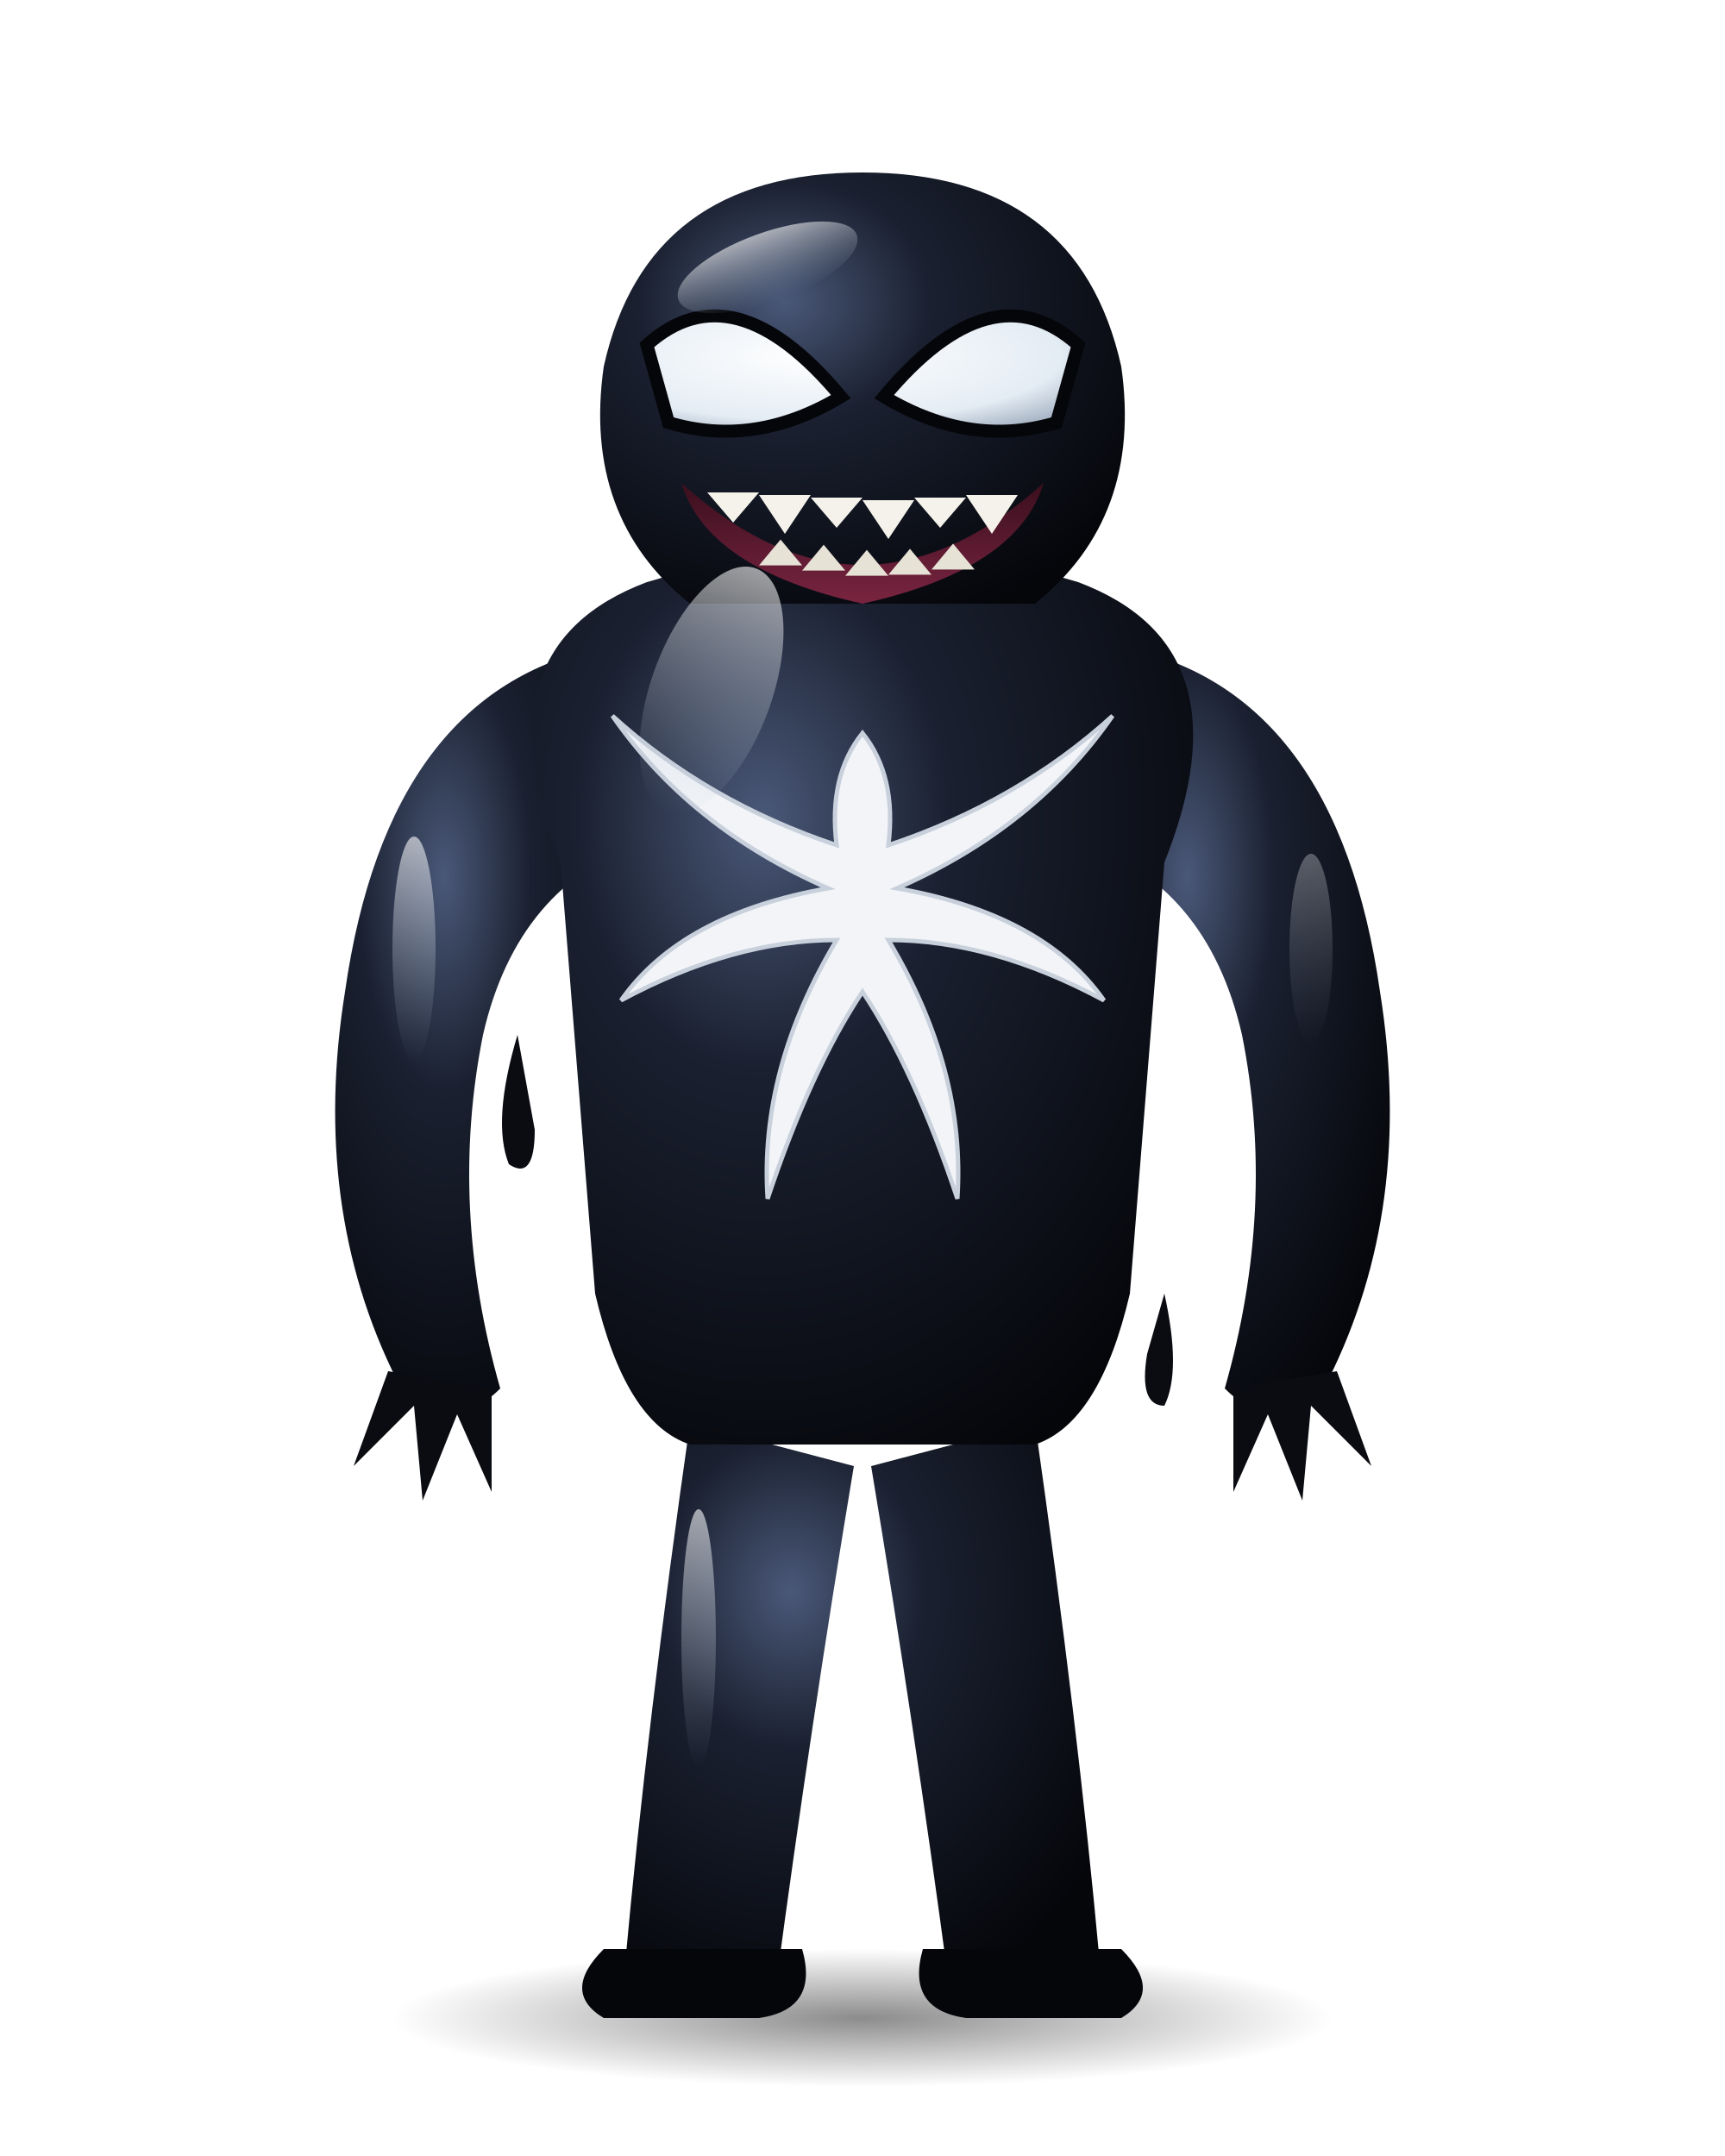
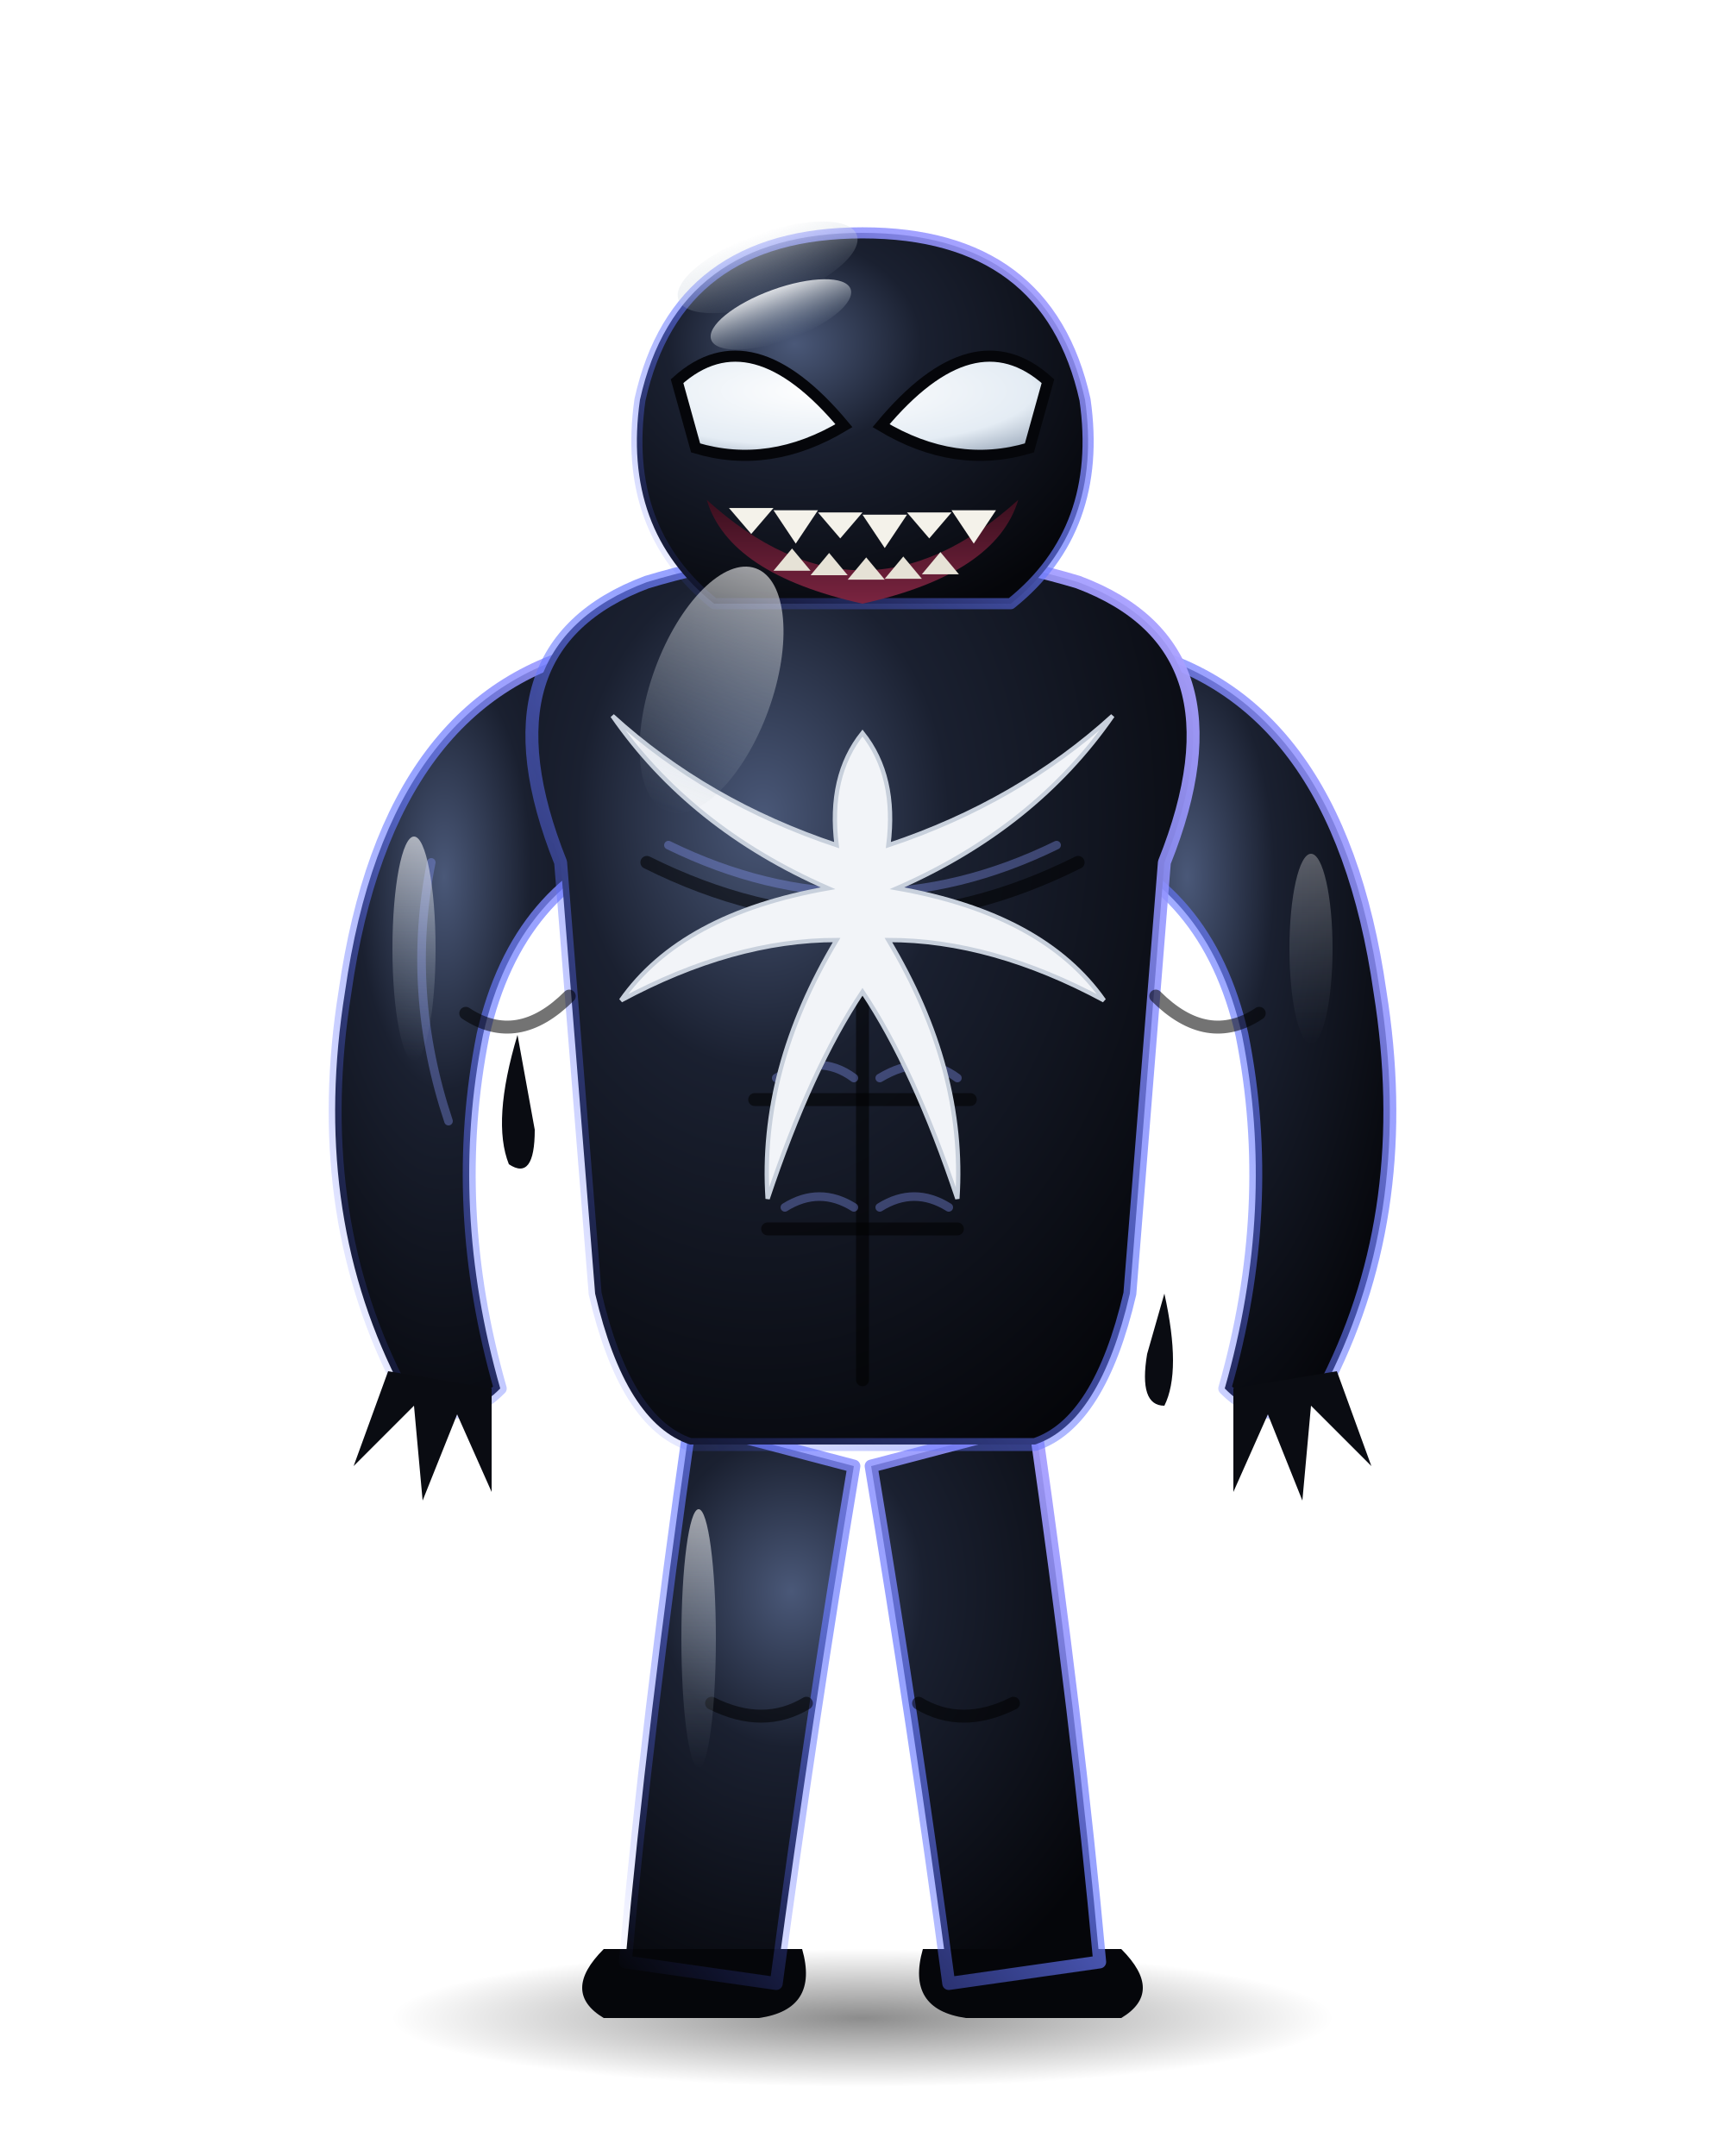
<svg xmlns="http://www.w3.org/2000/svg" viewBox="0 0 400 500">
  <defs>
    <radialGradient id="g" cx=".35" cy=".3" r=".8">
      <stop offset="0" stop-color="#4a5878" />
      <stop offset=".35" stop-color="#1a2030" />
      <stop offset="1" stop-color="#05060a" />
    </radialGradient>
    <linearGradient id="sh" x1="0" y1="0" x2="0" y2="1">
      <stop offset="0" stop-color="#fff" stop-opacity=".85" />
      <stop offset="1" stop-color="#9ab" stop-opacity="0" />
    </linearGradient>
    <radialGradient id="eye" cx=".4" cy=".35" r=".8">
      <stop offset="0" stop-color="#fff" />
      <stop offset=".7" stop-color="#e4ecf4" />
      <stop offset="1" stop-color="#9aa8ba" />
    </radialGradient>
    <linearGradient id="mo" x1="0" y1="0" x2="0" y2="1">
      <stop offset="0" stop-color="#3a0f1e" />
      <stop offset="1" stop-color="#7a2440" />
    </linearGradient>
+     <linearGradient id="rim" x1="1" y1="0" x2="0" y2="1">
+       <stop offset="0" stop-color="#b4a6ff" />
+       <stop offset=".45" stop-color="#6a7cff" stop-opacity=".7" />
+       <stop offset="1" stop-color="#4a5cff" stop-opacity="0" />
+     </linearGradient>
    <radialGradient id="sd" cx=".5" cy=".5" r=".5">
      <stop offset="0" stop-color="#000" stop-opacity=".45" />
      <stop offset="1" stop-color="#000" stop-opacity="0" />
    </radialGradient>
  </defs>
  <ellipse cx="200" cy="468" rx="110" ry="16" fill="url(#sd)" />
  <path fill="url(#g)" d="M160 330 Q150 400 145 455 L180 460 Q188 400 198 340 Z M240 330 Q250 400 255 455 L220 460 Q212 400 202 340 Z" />
  <path fill="#05060a" d="M140 452 h46 q4 14-10 16 h-36 q-10-6 0-16z M214 452 h46 q10 10 0 16 h-36 q-14-2-10-16z" />
+   <path fill="none" stroke="url(#rim)" stroke-width="3" stroke-linejoin="round" d="M160 330 Q150 400 145 455 L180 460 Q188 400 198 340 Z M240 330 Q250 400 255 455 L220 460 Q212 400 202 340 Z" />
  <path fill="url(#g)" d="M140 150 Q90 160 80 230 Q72 280 92 320 Q104 334 116 322 Q104 280 112 240 Q120 205 150 195 Z" />
  <path fill="url(#g)" d="M260 150 Q310 160 320 230 Q328 280 308 320 Q296 334 284 322 Q296 280 288 240 Q280 205 250 195 Z" />
+   <path fill="none" stroke="url(#rim)" stroke-width="3" stroke-linejoin="round" d="M140 150 Q90 160 80 230 Q72 280 92 320 Q104 334 116 322 Q104 280 112 240 Q120 205 150 195 Z" />
+   <path fill="none" stroke="url(#rim)" stroke-width="3" stroke-linejoin="round" d="M260 150 Q310 160 320 230 Q328 280 308 320 Q296 334 284 322 Q296 280 288 240 Q280 205 250 195 Z" />
  <path fill="#0a0c12" d="M90 318 l-8 22 14-14 2 22 8-20 8 18 0-24z M310 318 l8 22 -14-14 -2 22 -8-20 -8 18 0-24z" />
  <path fill="url(#g)" d="M130 200 Q110 150 150 135 Q200 120 250 135 Q290 150 270 200 L262 300 Q255 330 240 335 L160 335 Q145 330 138 300 Z" />
+   <path fill="none" stroke="url(#rim)" stroke-width="3" stroke-linejoin="round" d="M130 200 Q110 150 150 135 Q200 120 250 135 Q290 150 270 200 L262 300 Q255 330 240 335 L160 335 Q145 330 138 300 Z" />
+   <g fill="none" stroke-linecap="round">
+     <g stroke="#000" stroke-opacity=".55" stroke-width="3">
+       <path d="M150 200 Q200 225 250 200" />
+       <path d="M200 215 V320" />
+       <path d="M175 255 h50 M178 285 h44" />
+       <path d="M108 235 q12 8 24 -4 M292 235 q-12 8 -24 -4" />
+       <path d="M165 395 q12 6 22 0 M235 395 q-12 6 -22 0" />
+     </g>
+     <g stroke="#8a9cff" stroke-opacity=".35" stroke-width="2">
+       <path d="M155 196 Q200 218 245 196" />
+       <path d="M180 250 q10-6 18 0 M204 250 q10-6 18 0 M182 280 q8-5 16 0 M204 280 q8-5 16 0" />
+       <path d="M100 200 q-6 30 4 60" />
+     </g>
+   </g>
  <path fill="#f2f4f8" stroke="#c8d0dc" stroke-width="1" d="M200 170 q-8 10 -6 26 q-30-10-52-30 q18 26 50 40 q-34 6-48 26 q26-14 50-14 q-18 30-16 60 q10-30 22-48 q12 18 22 48 q2-30-16-60 q24 0 50 14 q-14-20-48-26 q32-14 50-40 q-22 20-52 30 q2-16-6-26z" />
-   <path fill="url(#g)" d="M200 40 Q150 40 140 85 Q135 120 160 140 L240 140 Q265 120 260 85 Q250 40 200 40Z" />
-   <path fill="url(#eye)" stroke="#05060a" stroke-width="3" d="M150 80 Q170 62 195 92 Q175 104 155 98 Z M250 80 Q230 62 205 92 Q225 104 245 98 Z" />
-   <path fill="url(#mo)" d="M158 112 Q200 150 242 112 Q236 132 200 140 Q164 132 158 112Z" />
-   <path fill="#f4f2ea" d="M164 114.2 l6 7 l6 -7z" />
-   <path fill="#f4f2ea" d="M176 114.8 l6 9 l6 -9z" />
-   <path fill="#f4f2ea" d="M188 115.4 l6 7 l6 -7z" />
-   <path fill="#f4f2ea" d="M200 116.0 l6 9 l6 -9z" />
-   <path fill="#f4f2ea" d="M212 115.4 l6 7 l6 -7z" />
-   <path fill="#f4f2ea" d="M224 114.8 l6 9 l6 -9z" />
-   <path fill="#e6e2d6" d="M176 131.12 l5 -6 l5 6z" />
-   <path fill="#e6e2d6" d="M186 132.32 l5 -6 l5 6z" />
-   <path fill="#e6e2d6" d="M196 133.52 l5 -6 l5 6z" />
-   <path fill="#e6e2d6" d="M206 133.28 l5 -6 l5 6z" />
-   <path fill="#e6e2d6" d="M216 132.08 l5 -6 l5 6z" />
+   <g transform="translate(200 140) scale(.86) translate(-200 -140)">
+     <path fill="url(#g)" d="M200 40 Q150 40 140 85 Q135 120 160 140 L240 140 Q265 120 260 85 Q250 40 200 40Z" />
+     <path fill="none" stroke="url(#rim)" stroke-width="3" stroke-linejoin="round" d="M200 40 Q150 40 140 85 Q135 120 160 140 L240 140 Q265 120 260 85 Q250 40 200 40Z" />
+     <path fill="url(#eye)" stroke="#05060a" stroke-width="3" d="M150 80 Q170 62 195 92 Q175 104 155 98 Z M250 80 Q230 62 205 92 Q225 104 245 98 Z" />
+     <path fill="url(#mo)" d="M158 112 Q200 150 242 112 Q236 132 200 140 Q164 132 158 112Z" />
+     <path fill="#f4f2ea" d="M164 114.2 l6 7 l6 -7z" />
+     <path fill="#f4f2ea" d="M176 114.8 l6 9 l6 -9z" />
+     <path fill="#f4f2ea" d="M188 115.4 l6 7 l6 -7z" />
+     <path fill="#f4f2ea" d="M200 116.0 l6 9 l6 -9z" />
+     <path fill="#f4f2ea" d="M212 115.4 l6 7 l6 -7z" />
+     <path fill="#f4f2ea" d="M224 114.8 l6 9 l6 -9z" />
+     <path fill="#e6e2d6" d="M176 131.12 l5 -6 l5 6z" />
+     <path fill="#e6e2d6" d="M186 132.32 l5 -6 l5 6z" />
+     <path fill="#e6e2d6" d="M196 133.52 l5 -6 l5 6z" />
+     <path fill="#e6e2d6" d="M206 133.28 l5 -6 l5 6z" />
+     <path fill="#e6e2d6" d="M216 132.08 l5 -6 l5 6z" />
+     <ellipse cx="178" cy="62" rx="20" ry="7" fill="url(#sh)" transform="rotate(-20 178 62)" />
+   </g>
  <g fill="url(#sh)" opacity=".7">
    <ellipse cx="178" cy="62" rx="22" ry="8" transform="rotate(-20 178 62)" />
    <ellipse cx="165" cy="160" rx="14" ry="30" transform="rotate(20 165 160)" />
    <ellipse cx="96" cy="220" rx="5" ry="26" />
    <ellipse cx="304" cy="220" rx="5" ry="22" opacity=".5" />
    <ellipse cx="162" cy="380" rx="4" ry="30" />
  </g>
  <path fill="#0a0c12" d="M120 240 q-6 20 -2 30 q6 4 6-8z M270 300 q4 18 0 26 q-6 0-4-12z" />
</svg>
